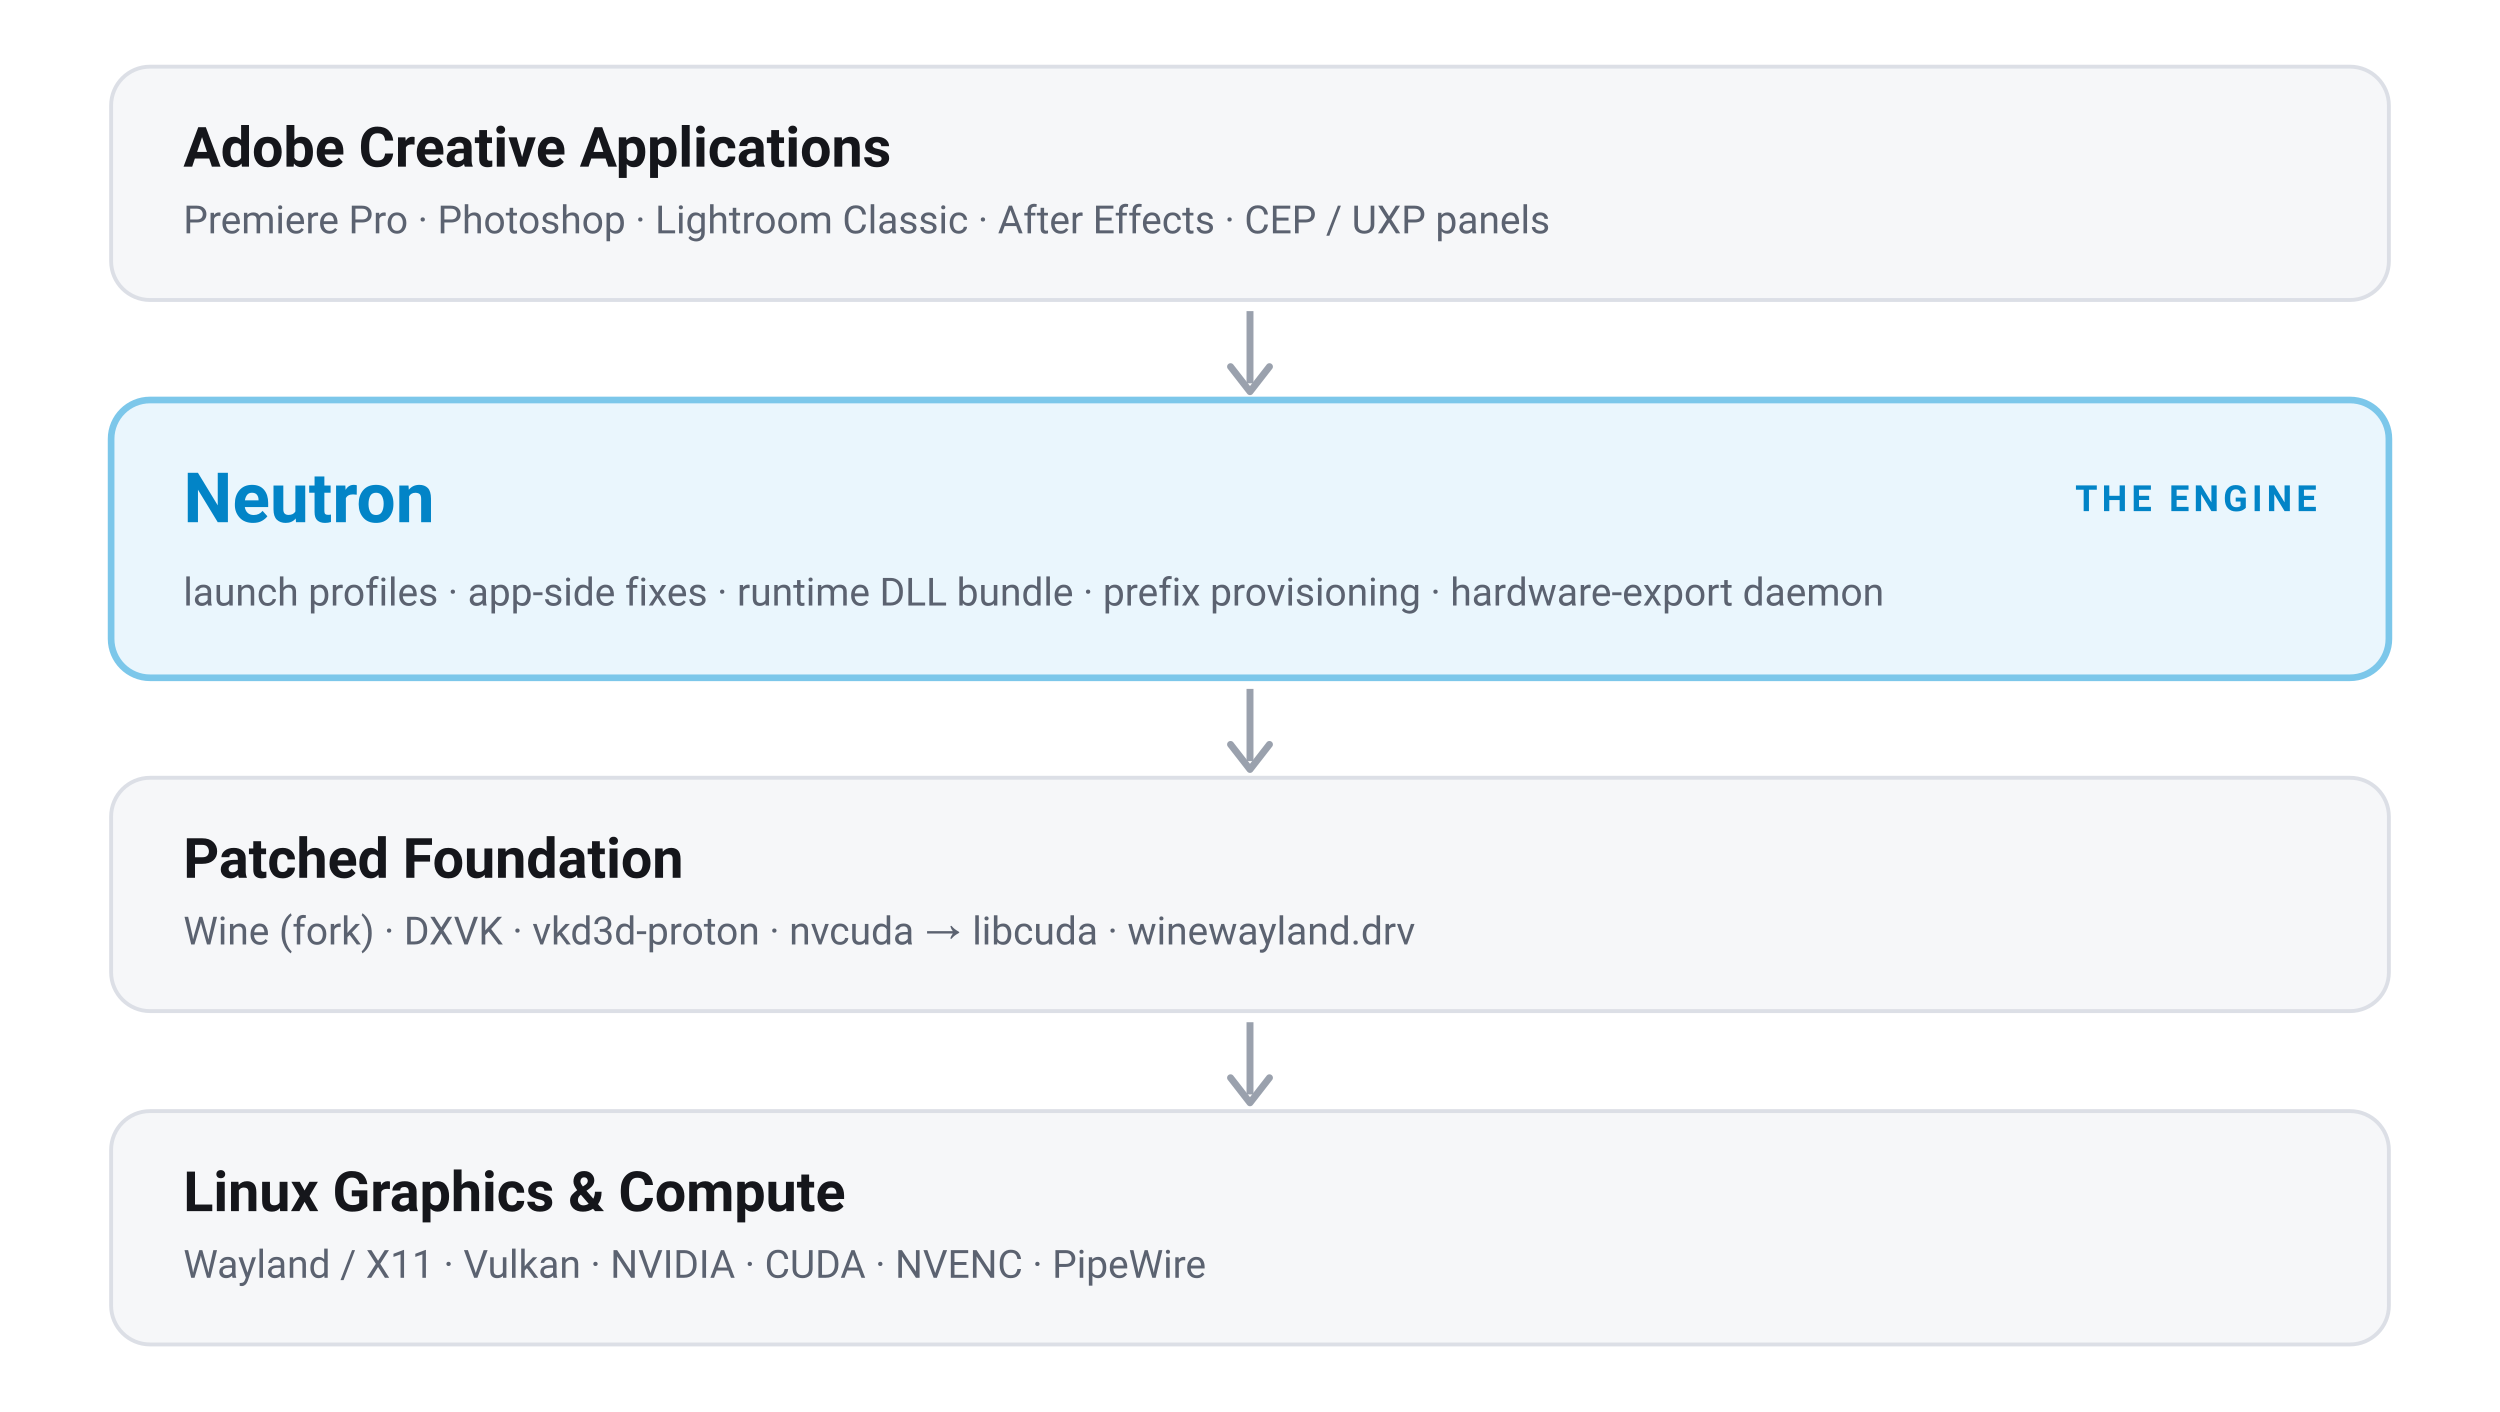
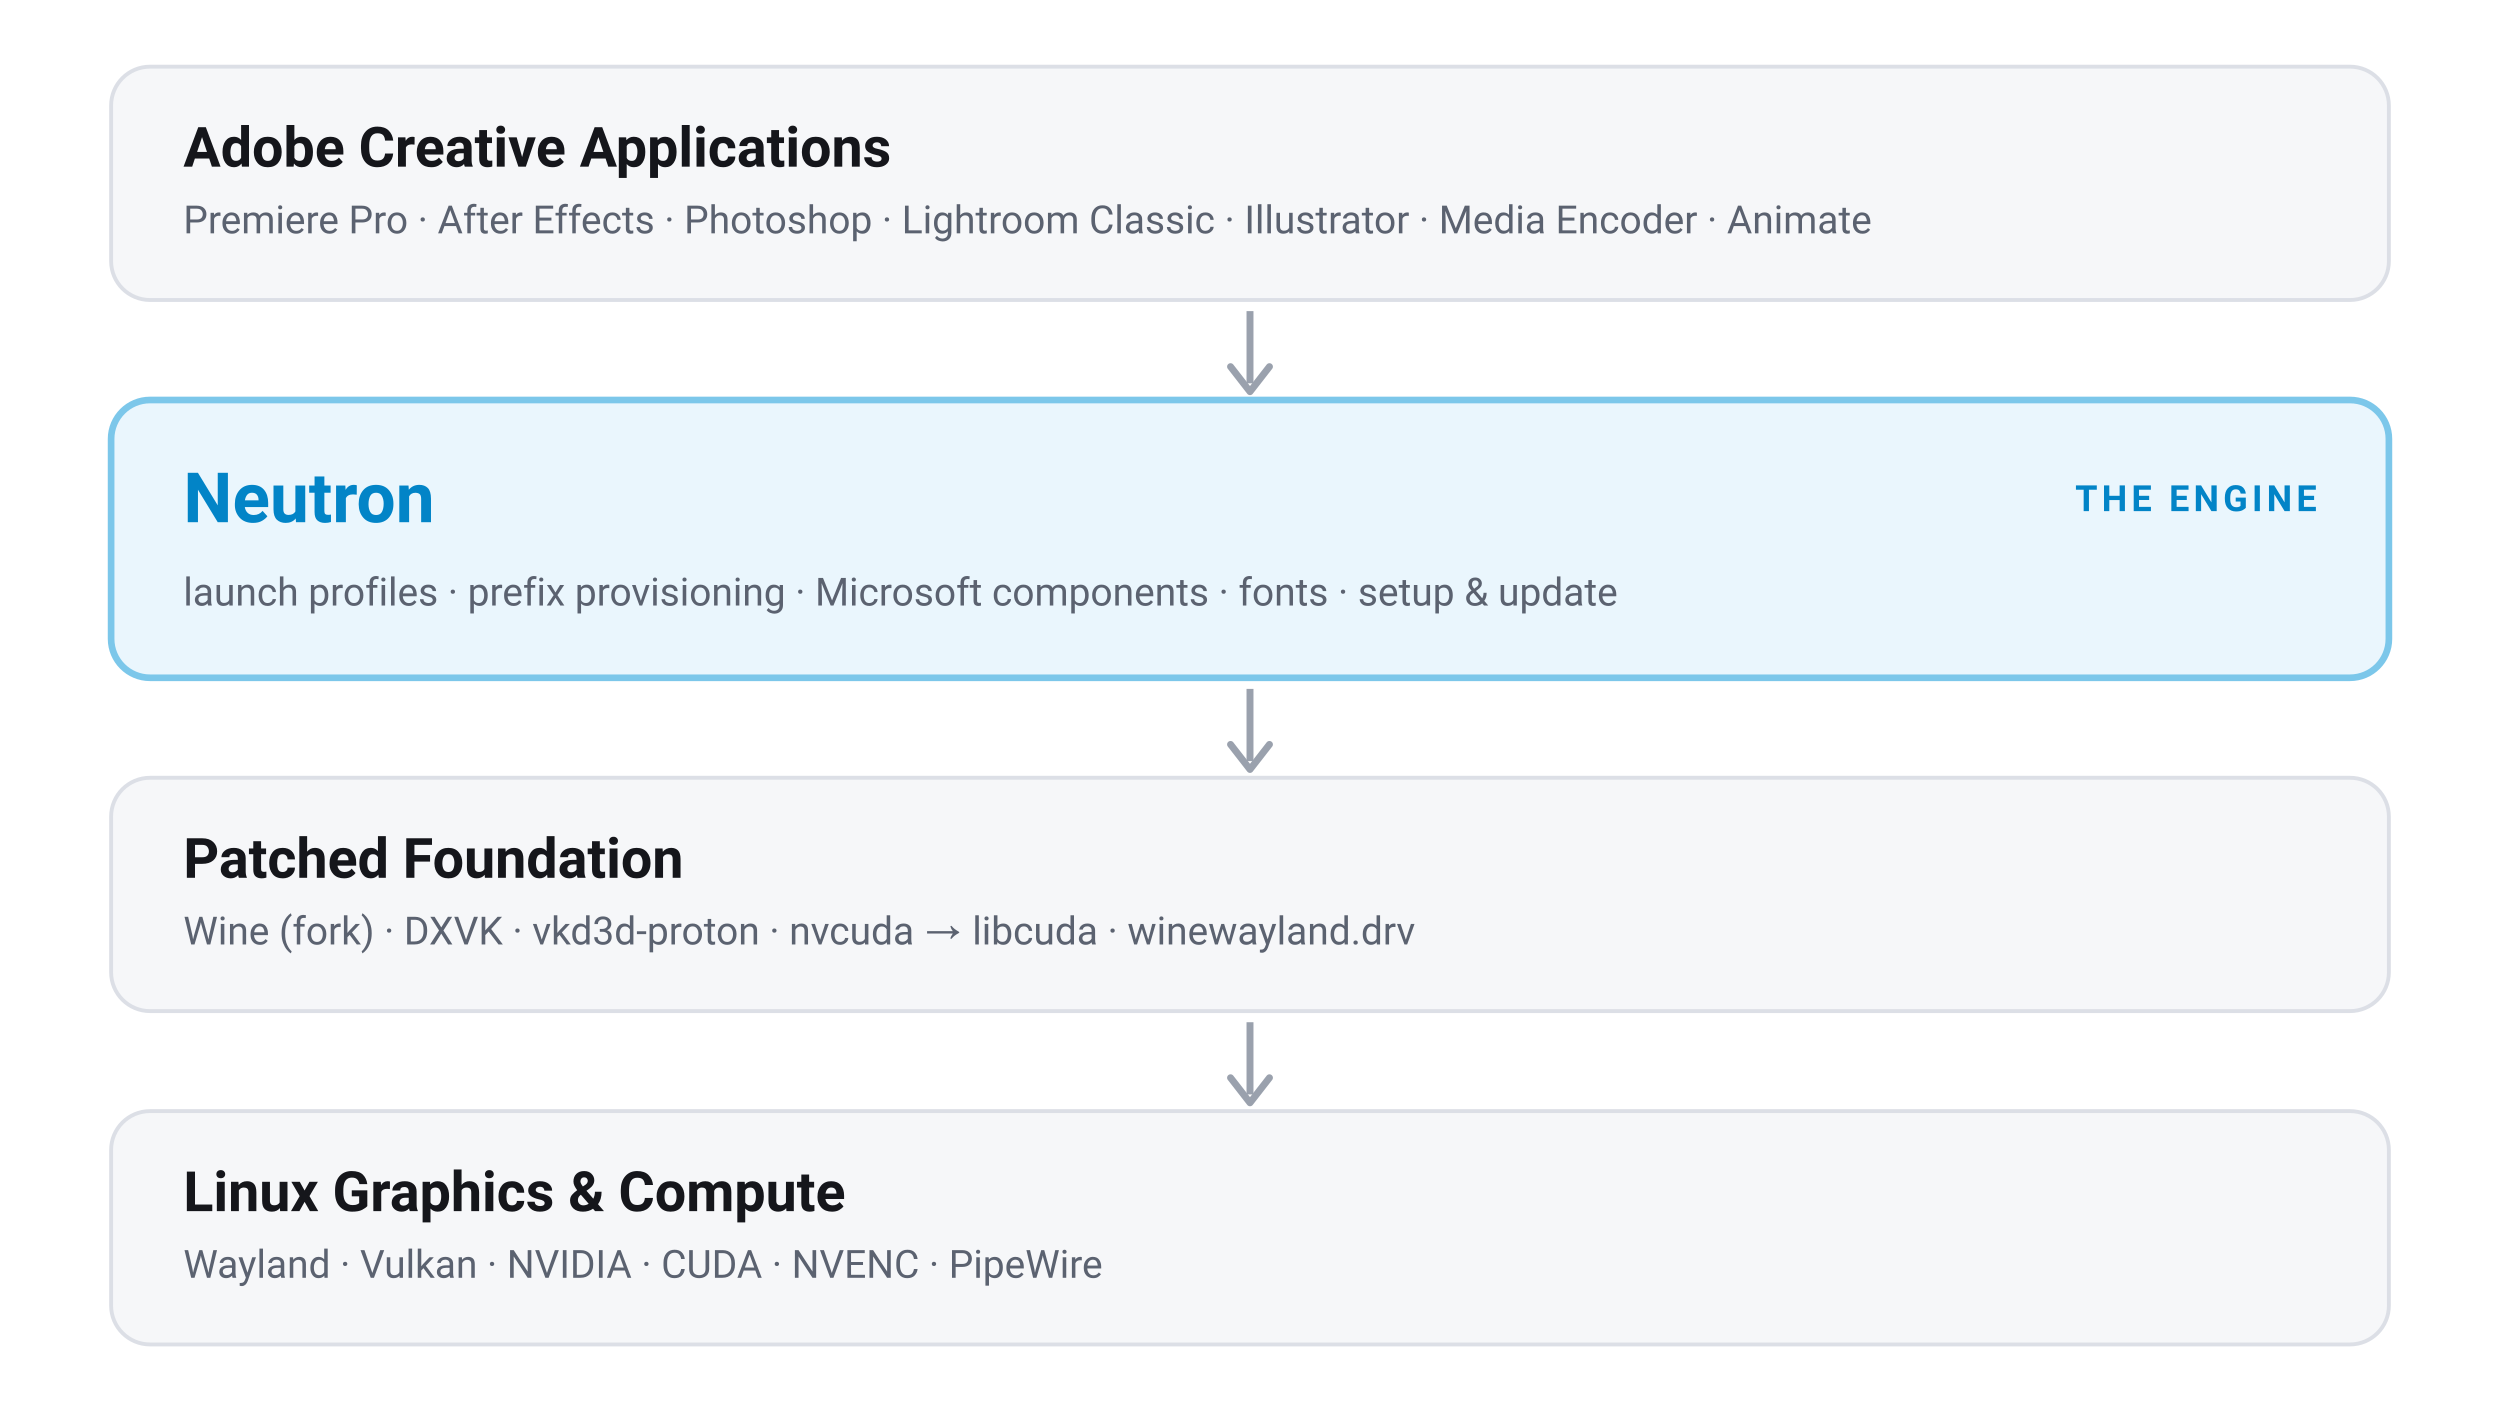
<svg xmlns="http://www.w3.org/2000/svg" viewBox="0 0 900 508" width="900" height="508" font-family="-apple-system,BlinkMacSystemFont,'Segoe UI',Roboto,Helvetica,Arial,sans-serif">
  <rect x="40" y="24" width="820" height="84" rx="14" fill="#f6f7f9" stroke="#dcdfe6" stroke-width="1.4" />
  <text x="66" y="60" font-size="20" font-weight="700" fill="#15161b">Adobe Creative Applications</text>
-   <text x="66" y="84" font-size="14" fill="#5b6270">Premiere Pro  ·  Photoshop  ·  Lightroom Classic  ·  After Effects  ·  CEP / UXP panels</text>
+   <text x="66" y="84" font-size="14" fill="#5b6270">Premiere Pro · After Effects · Photoshop · Lightroom Classic · Illustrator · Media Encoder · Animate</text>
  <line x1="450" y1="112" x2="450" y2="138" stroke="#9aa1ad" stroke-width="2.5" />
  <path d="M443,132 L450,141 L457,132" fill="none" stroke="#9aa1ad" stroke-width="2.5" stroke-linecap="round" stroke-linejoin="round" />
  <rect x="40" y="144" width="820" height="100" rx="14" fill="#eaf6fd" stroke="#7cc7ea" stroke-width="2.4" />
  <text x="66" y="188" font-size="25" font-weight="700" fill="#0284c7">Neutron</text>
  <text x="834" y="184" font-size="13" font-weight="600" text-anchor="end" fill="#0284c7" letter-spacing="1.5">THE ENGINE</text>
-   <text x="66" y="218" font-size="14" fill="#5b6270">launch profiles  ·  app-side fixes  ·  runtime DLL bundle  ·  prefix provisioning  ·  hardware-export daemon</text>
+   <text x="66" y="218" font-size="14" fill="#5b6270">launch profiles  ·  prefix provisioning  ·  Microsoft components  ·  fonts  ·  setup &amp; update</text>
  <line x1="450" y1="248" x2="450" y2="274" stroke="#9aa1ad" stroke-width="2.5" />
  <path d="M443,268 L450,277 L457,268" fill="none" stroke="#9aa1ad" stroke-width="2.5" stroke-linecap="round" stroke-linejoin="round" />
  <rect x="40" y="280" width="820" height="84" rx="14" fill="#f6f7f9" stroke="#dcdfe6" stroke-width="1.4" />
  <text x="66" y="316" font-size="20" font-weight="700" fill="#15161b">Patched Foundation</text>
  <text x="66" y="340" font-size="14" fill="#5b6270">Wine (fork)  ·  DXVK  ·  vkd3d-proton  ·  nvcuda → libcuda  ·  winewayland.drv</text>
  <line x1="450" y1="368" x2="450" y2="394" stroke="#9aa1ad" stroke-width="2.5" />
  <path d="M443,388 L450,397 L457,388" fill="none" stroke="#9aa1ad" stroke-width="2.5" stroke-linecap="round" stroke-linejoin="round" />
  <rect x="40" y="400" width="820" height="84" rx="14" fill="#f6f7f9" stroke="#dcdfe6" stroke-width="1.4" />
  <text x="66" y="436" font-size="20" font-weight="700" fill="#15161b">Linux Graphics &amp; Compute</text>
-   <text x="66" y="460" font-size="14" fill="#5b6270">Wayland / X11  ·  Vulkan  ·  NVIDIA · CUDA · NVENC  ·  PipeWire</text>
+   <text x="66" y="460" font-size="14" fill="#5b6270">Wayland  ·  Vulkan  ·  NVIDIA · CUDA · NVENC  ·  PipeWire</text>
</svg>
